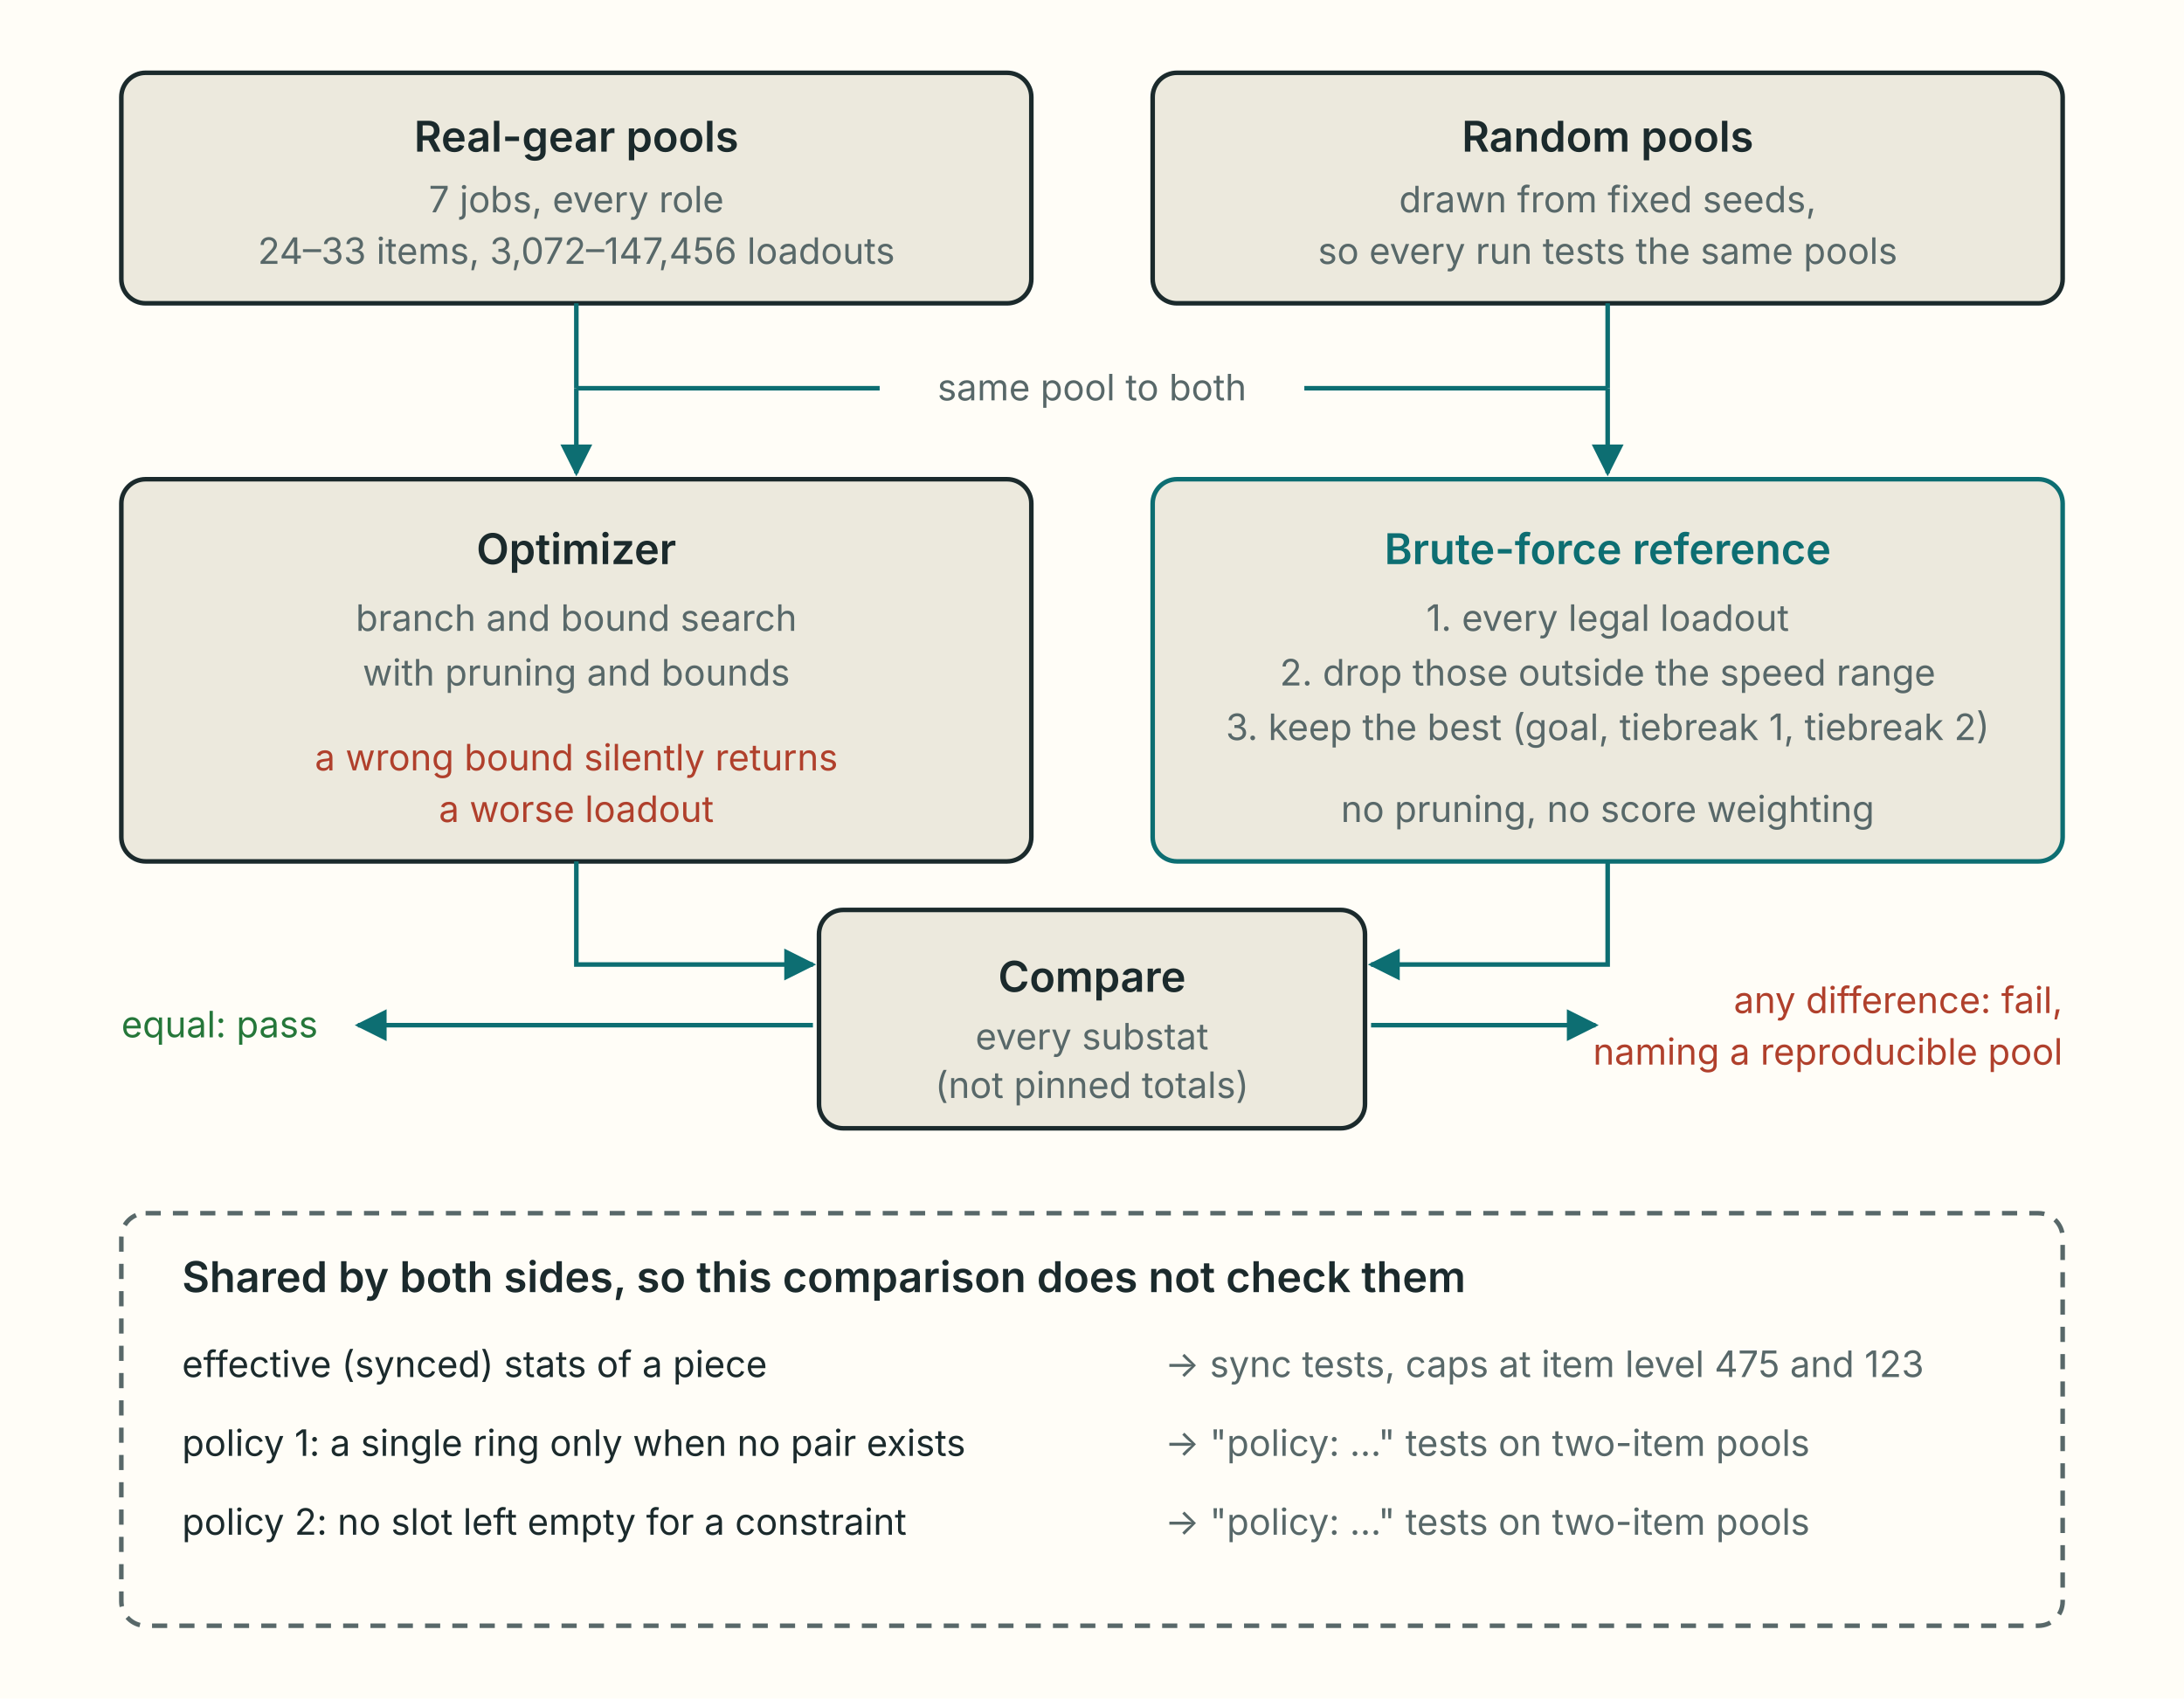
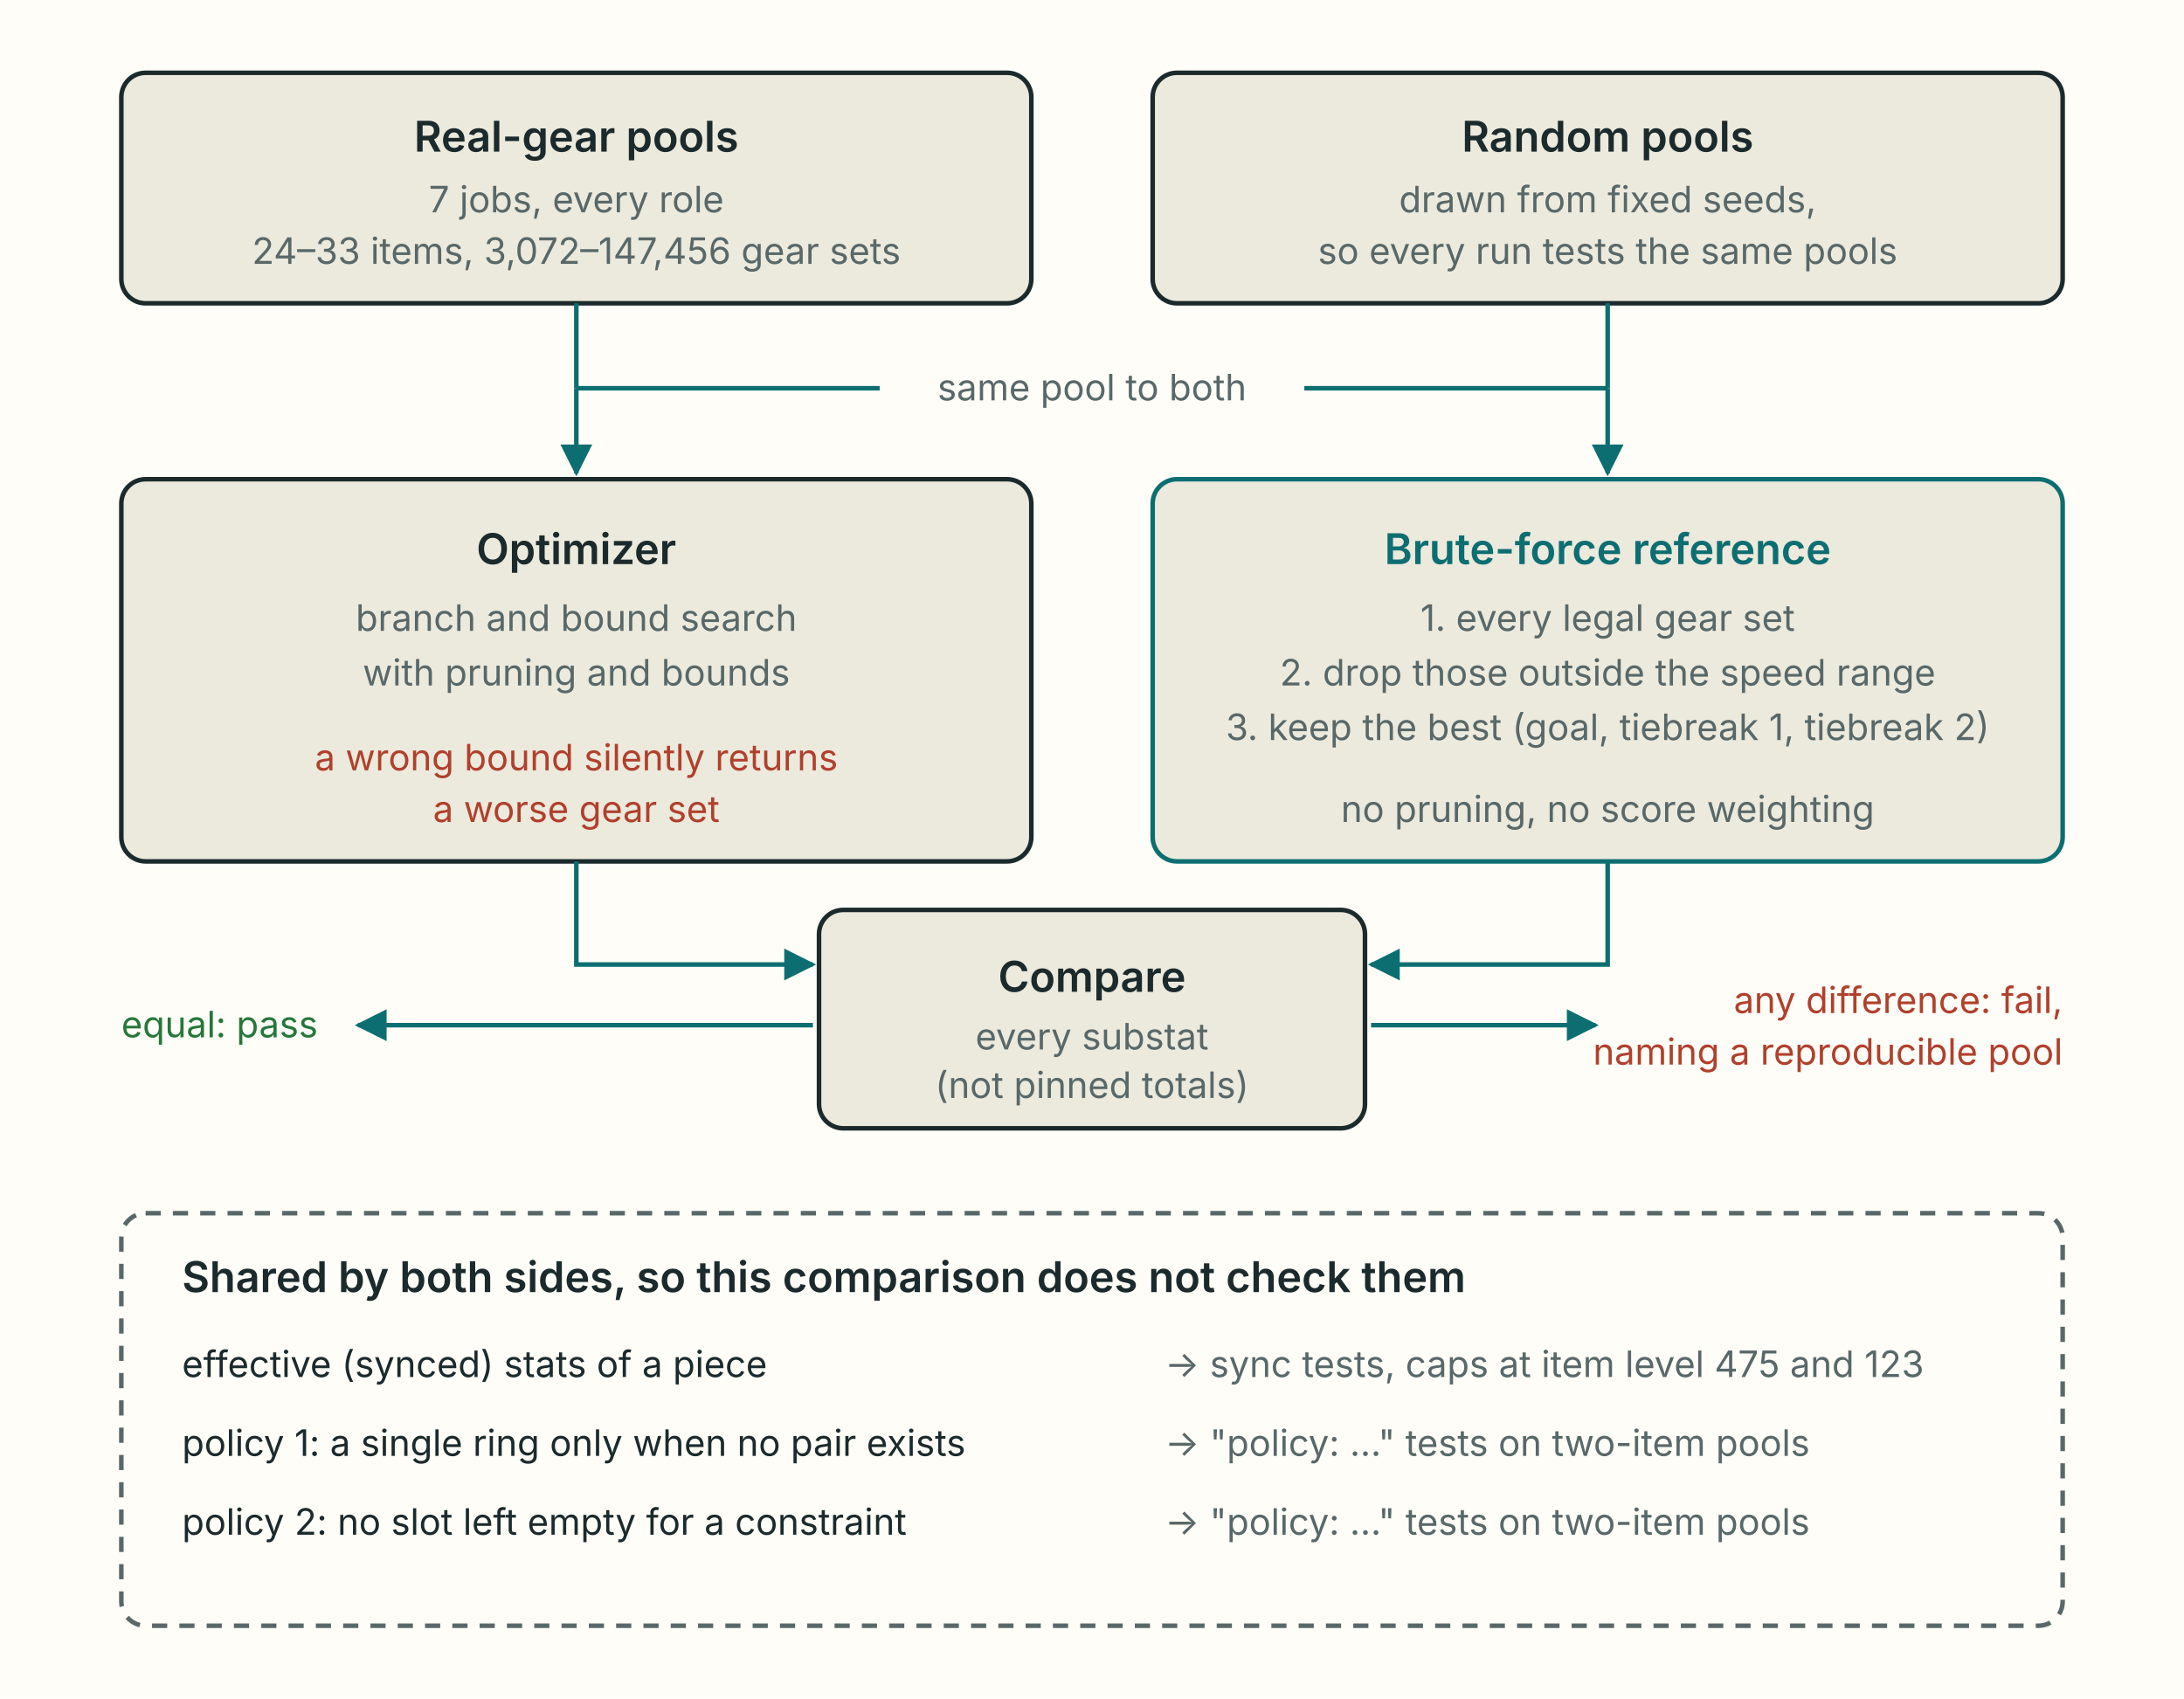
<svg xmlns="http://www.w3.org/2000/svg" viewBox="0 0 720 560" role="img" aria-labelledby="t d">
  <style>
    .bg { fill: #fffdf7; }
    .box { fill: #ece9dd; stroke: #1b2a2c; stroke-width: 1.5; }
    .ref { fill: #ece9dd; stroke: #0d6e72; stroke-width: 1.5; }
    .shared { fill: none; stroke: #586869; stroke-width: 1.5; stroke-dasharray: 5 4; }
    .fg { fill: #1b2a2c; }
    .muted { fill: #586869; }
    .accent { fill: #0d6e72; }
    .good { fill: #25773a; }
    .bad { fill: #b0402c; }
    .flow { fill: none; stroke: #0d6e72; stroke-width: 1.5; }
    .head { fill: #0d6e72; }
    text { font-family: system-ui, -apple-system, "Segoe UI", sans-serif; }
    .t { font-size: 14px; font-weight: 600; }
    .s { font-size: 12px; }
    @media (prefers-color-scheme: dark) {
      .bg { fill: #142023; }
      .box { fill: #1b2b2e; stroke: #e5eeed; }
      .ref { fill: #1b2b2e; stroke: #4cc2b6; }
      .shared { stroke: #92a5a5; }
      .fg { fill: #e5eeed; }
      .muted { fill: #92a5a5; }
      .accent { fill: #4cc2b6; }
      .good { fill: #6cc788; }
      .bad { fill: #f08a74; }
      .flow { stroke: #4cc2b6; }
      .head { fill: #4cc2b6; }
    }
  </style>
  <defs>
    <marker id="arrow" viewBox="0 0 10 10" refX="9" refY="5" markerWidth="7" markerHeight="7" orient="auto-start-reverse">
      <path d="M0,0 L10,5 L0,10 z" class="head" />
    </marker>
  </defs>
  <rect class="bg" x="0" y="0" width="720" height="560" />
  <rect class="box" x="40" y="24" width="300" height="76" rx="8" />
  <text class="fg t" x="190" y="50" text-anchor="middle">Real-gear pools</text>
  <text class="muted s" x="190" y="70" text-anchor="middle">7 jobs, every role</text>
-   <text class="muted s" x="190" y="87" text-anchor="middle">24–33 items, 3,072–147,456 loadouts</text>
+   <text class="muted s" x="190" y="87" text-anchor="middle">24–33 items, 3,072–147,456 gear sets</text>
  <rect class="box" x="380" y="24" width="300" height="76" rx="8" />
  <text class="fg t" x="530" y="50" text-anchor="middle">Random pools</text>
  <text class="muted s" x="530" y="70" text-anchor="middle">drawn from fixed seeds,</text>
  <text class="muted s" x="530" y="87" text-anchor="middle">so every run tests the same pools</text>
  <line class="flow" x1="190" y1="100" x2="190" y2="128" />
  <line class="flow" x1="530" y1="100" x2="530" y2="128" />
  <line class="flow" x1="190" y1="128" x2="530" y2="128" />
  <line class="flow" x1="190" y1="128" x2="190" y2="156" marker-end="url(#arrow)" />
  <line class="flow" x1="530" y1="128" x2="530" y2="156" marker-end="url(#arrow)" />
  <rect class="bg" x="290" y="118" width="140" height="20" />
  <text class="muted s" x="360" y="132" text-anchor="middle">same pool to both</text>
  <rect class="box" x="40" y="158" width="300" height="126" rx="8" />
  <text class="fg t" x="190" y="186" text-anchor="middle">Optimizer</text>
  <text class="muted s" x="190" y="208" text-anchor="middle">branch and bound search</text>
  <text class="muted s" x="190" y="226" text-anchor="middle">with pruning and bounds</text>
  <text class="bad s" x="190" y="254" text-anchor="middle">a wrong bound silently returns</text>
-   <text class="bad s" x="190" y="271" text-anchor="middle">a worse loadout</text>
+   <text class="bad s" x="190" y="271" text-anchor="middle">a worse gear set</text>
  <rect class="ref" x="380" y="158" width="300" height="126" rx="8" />
  <text class="accent t" x="530" y="186" text-anchor="middle">Brute-force reference</text>
-   <text class="muted s" x="530" y="208" text-anchor="middle">1. every legal loadout</text>
+   <text class="muted s" x="530" y="208" text-anchor="middle">1. every legal gear set</text>
  <text class="muted s" x="530" y="226" text-anchor="middle">2. drop those outside the speed range</text>
  <text class="muted s" x="530" y="244" text-anchor="middle">3. keep the best (goal, tiebreak 1, tiebreak 2)</text>
  <text class="muted s" x="530" y="271" text-anchor="middle">no pruning, no score weighting</text>
  <path class="flow" d="M190,284 V318 H268" marker-end="url(#arrow)" />
  <path class="flow" d="M530,284 V318 H452" marker-end="url(#arrow)" />
  <rect class="box" x="270" y="300" width="180" height="72" rx="8" />
  <text class="fg t" x="360" y="327" text-anchor="middle">Compare</text>
  <text class="muted s" x="360" y="346" text-anchor="middle">every substat</text>
  <text class="muted s" x="360" y="362" text-anchor="middle">(not pinned totals)</text>
  <text class="good s" x="40" y="342">equal: pass</text>
  <text class="bad s" x="680" y="334" text-anchor="end">any difference: fail,</text>
  <text class="bad s" x="680" y="351" text-anchor="end">naming a reproducible pool</text>
  <line class="flow" x1="268" y1="338" x2="118" y2="338" marker-end="url(#arrow)" />
  <line class="flow" x1="452" y1="338" x2="526" y2="338" marker-end="url(#arrow)" />
  <rect class="shared" x="40" y="400" width="640" height="136" rx="8" />
  <text class="fg t" x="60" y="426">Shared by both sides, so this comparison does not check them</text>
  <text class="fg s" x="60" y="454">effective (synced) stats of a piece</text>
  <text class="muted s" x="384" y="454">→ sync tests, caps at item level 475 and 123</text>
  <text class="fg s" x="60" y="480">policy 1: a single ring only when no pair exists</text>
  <text class="muted s" x="384" y="480">→ "policy: ..." tests on two-item pools</text>
  <text class="fg s" x="60" y="506">policy 2: no slot left empty for a constraint</text>
  <text class="muted s" x="384" y="506">→ "policy: ..." tests on two-item pools</text>
</svg>
